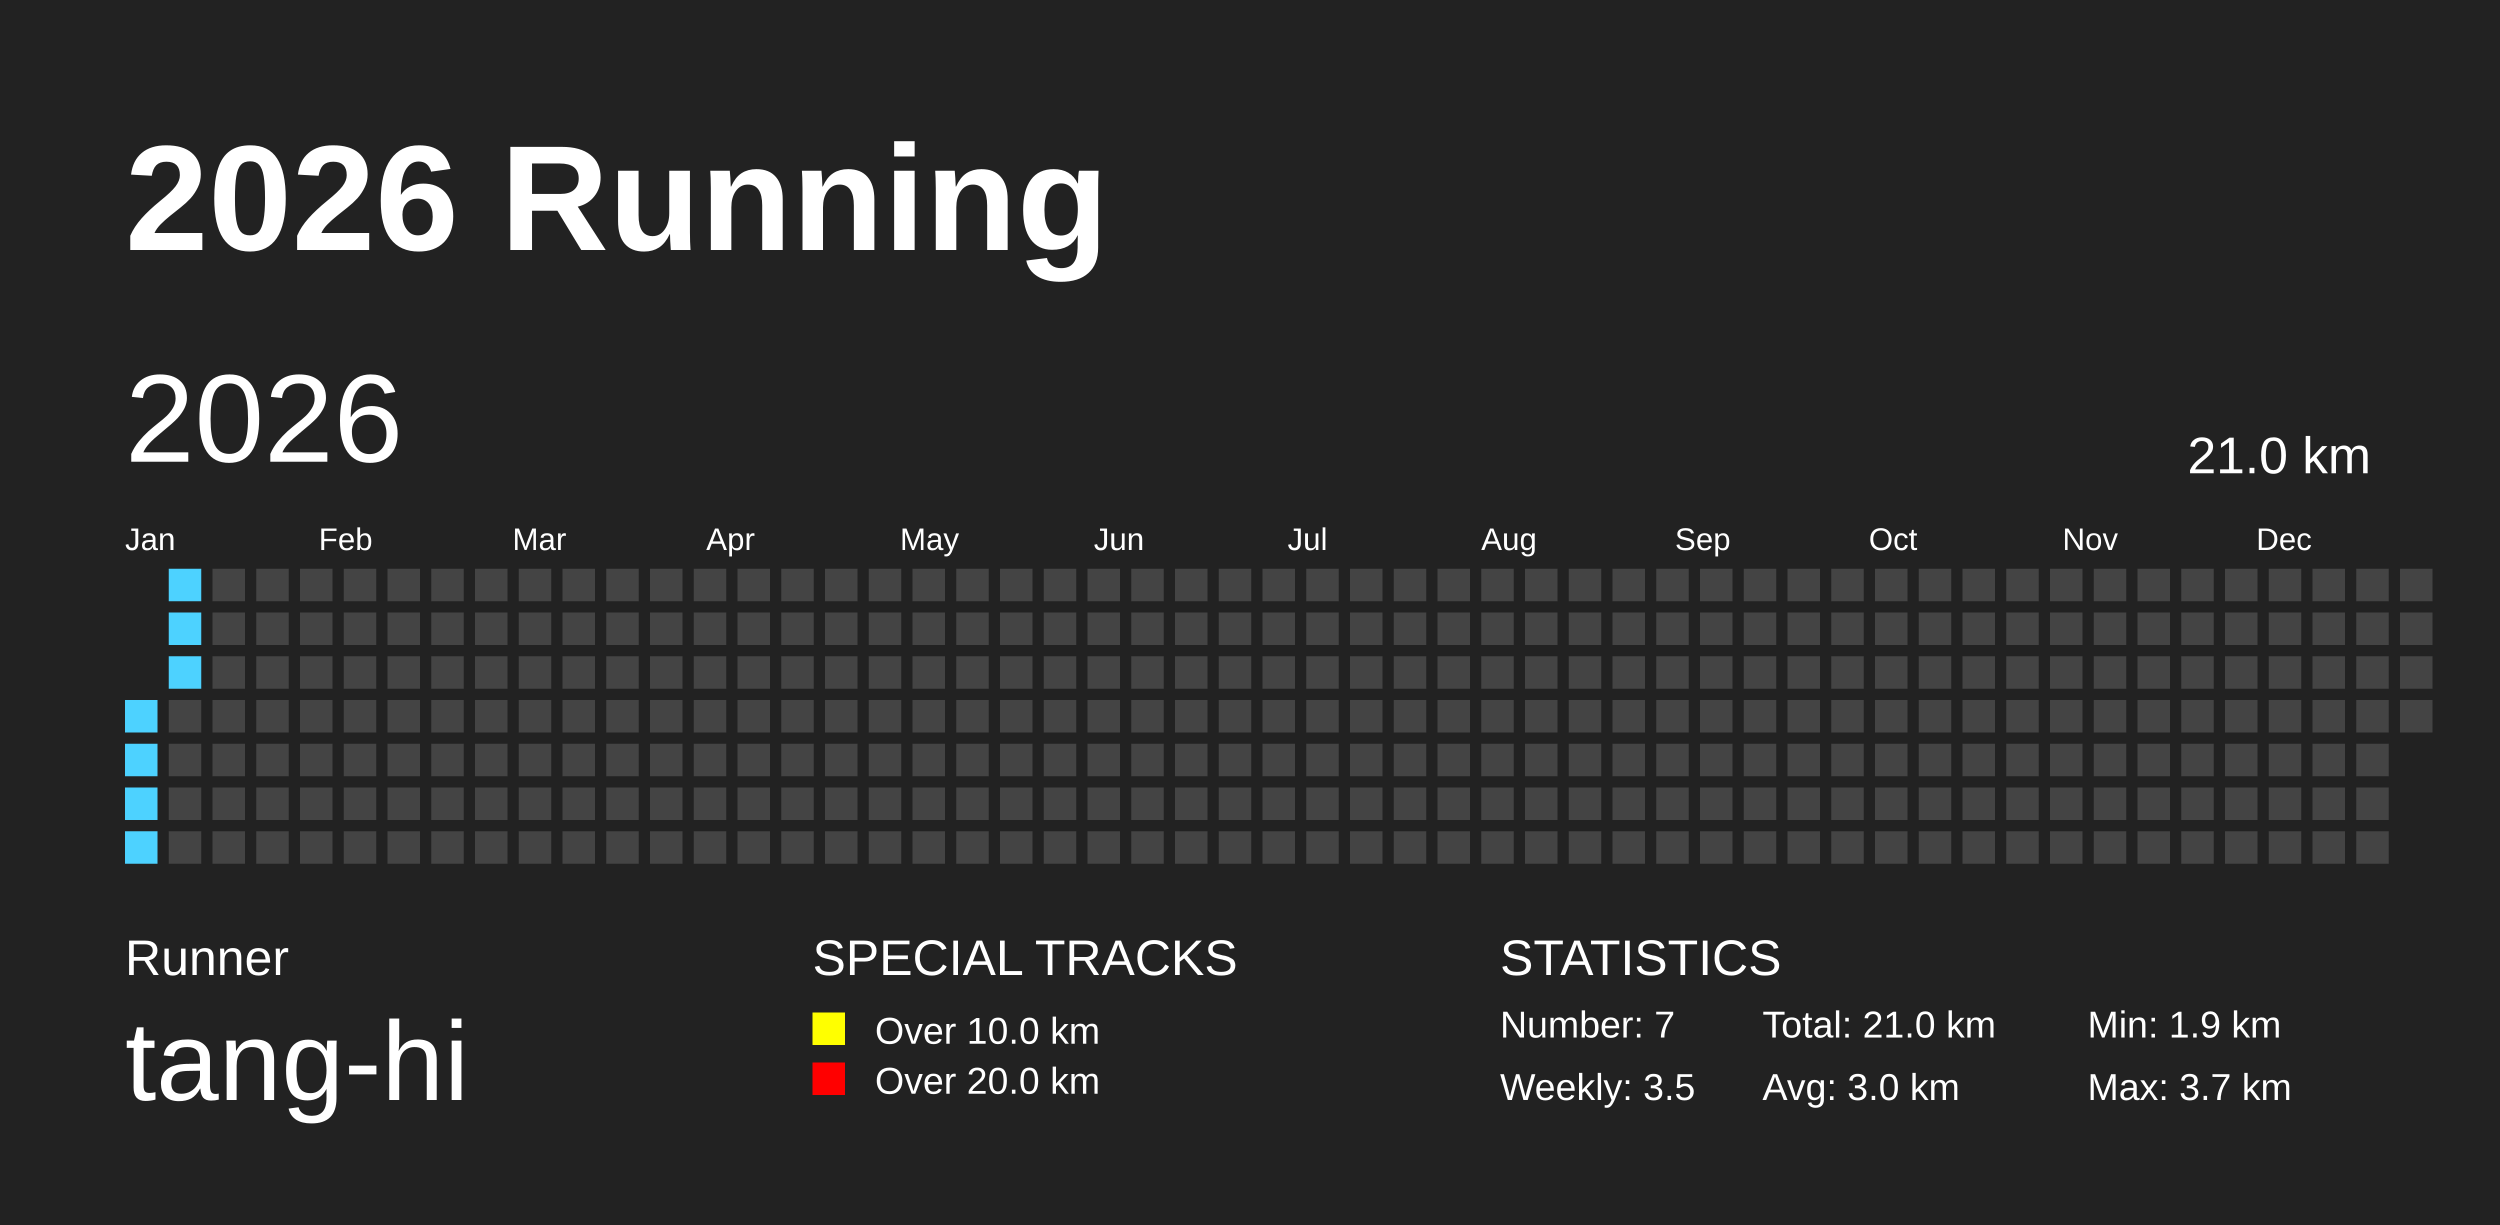
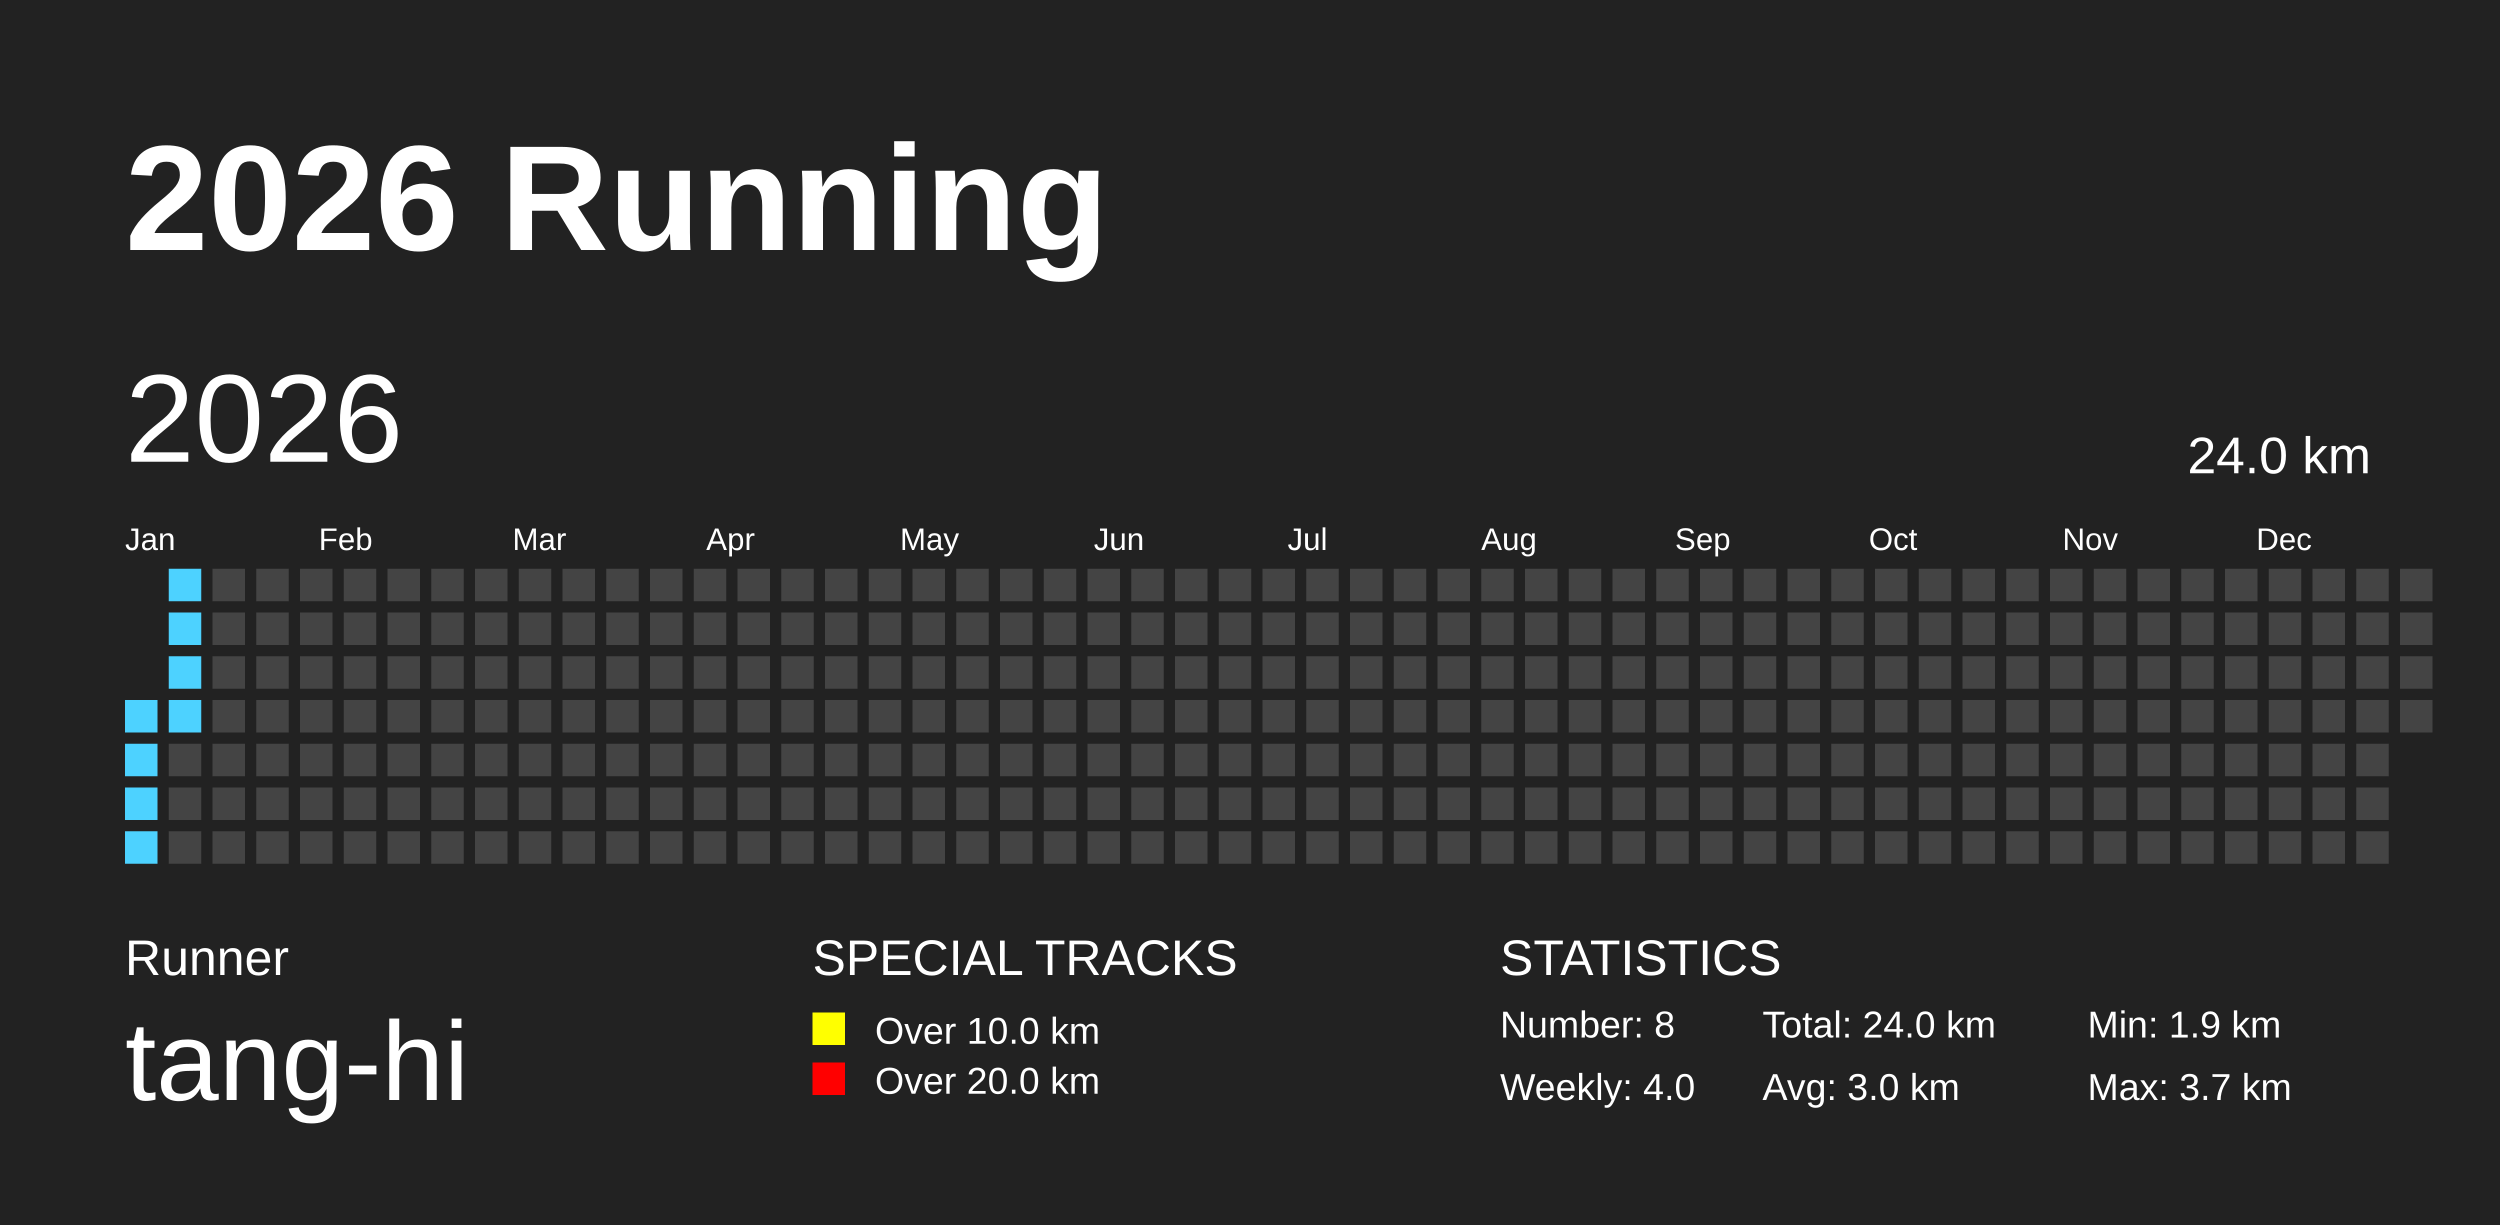
<svg xmlns="http://www.w3.org/2000/svg" baseProfile="full" height="98mm" version="1.1" viewBox="0,0,200,98" width="200mm">
  <defs />
  <rect fill="#222222" height="98" width="200" x="0" y="0" />
  <text fill="#FFFFFF" style="font-size:12px; font-family:Arial; font-weight:bold;" x="10" y="20">2026 Running</text>
  <text fill="#FFFFFF" style="font-size:4px; font-family:Arial" x="10" y="78">Runner</text>
  <text fill="#FFFFFF" style="font-size:9px; font-family:Arial" x="10" y="88">tang-hi</text>
  <text fill="#FFFFFF" style="font-size:4px; font-family:Arial" x="65" y="78">SPECIAL TRACKS</text>
  <rect fill="yellow" height="2.6" width="2.6" x="65" y="81" />
  <text fill="#FFFFFF" style="font-size:3px; font-family:Arial" x="70" y="83.5">Over 10.0 km</text>
  <rect fill="red" height="2.6" width="2.6" x="65" y="85" />
  <text fill="#FFFFFF" style="font-size:3px; font-family:Arial" x="70" y="87.5">Over 20.0 km</text>
  <text fill="#FFFFFF" style="font-size:4px; font-family:Arial" x="120" y="78">STATISTICS</text>
-   <text fill="#FFFFFF" style="font-size:3px; font-family:Arial" x="120" y="83">Number: 7</text>
-   <text fill="#FFFFFF" style="font-size:3px; font-family:Arial" x="120" y="88">Weekly: 3.5</text>
-   <text fill="#FFFFFF" style="font-size:3px; font-family:Arial" x="141" y="83">Total: 21.0 km</text>
+   <text fill="#FFFFFF" style="font-size:3px; font-family:Arial" x="120" y="83">Number: 8</text>
+   <text fill="#FFFFFF" style="font-size:3px; font-family:Arial" x="120" y="88">Weekly: 4.0</text>
+   <text fill="#FFFFFF" style="font-size:3px; font-family:Arial" x="141" y="83">Total: 24.0 km</text>
  <text fill="#FFFFFF" style="font-size:3px; font-family:Arial" x="141" y="88">Avg: 3.0 km</text>
  <text fill="#FFFFFF" style="font-size:3px; font-family:Arial" x="167" y="83">Min: 1.9 km</text>
  <text fill="#FFFFFF" style="font-size:3px; font-family:Arial" x="167" y="88">Max: 3.7 km</text>
  <text dominant-baseline="hanging" fill="#FFFFFF" style="font-size:10.0px; font-family:Arial;" x="10" y="30">2026</text>
-   <text dominant-baseline="hanging" fill="#FFFFFF" style="font-size:4.125px; font-family:Arial;" x="175" y="35">21.0 km</text>
+   <text dominant-baseline="hanging" fill="#FFFFFF" style="font-size:4.125px; font-family:Arial;" x="175" y="35">24.0 km</text>
  <text fill="#FFFFFF" style="font-size:2.5px; font-family:Arial" x="10.0" y="44">Jan</text>
  <text fill="#FFFFFF" style="font-size:2.5px; font-family:Arial" x="25.5" y="44">Feb</text>
  <text fill="#FFFFFF" style="font-size:2.5px; font-family:Arial" x="41.0" y="44">Mar</text>
  <text fill="#FFFFFF" style="font-size:2.5px; font-family:Arial" x="56.5" y="44">Apr</text>
  <text fill="#FFFFFF" style="font-size:2.5px; font-family:Arial" x="72.0" y="44">May</text>
  <text fill="#FFFFFF" style="font-size:2.5px; font-family:Arial" x="87.5" y="44">Jun</text>
  <text fill="#FFFFFF" style="font-size:2.5px; font-family:Arial" x="103.0" y="44">Jul</text>
  <text fill="#FFFFFF" style="font-size:2.5px; font-family:Arial" x="118.5" y="44">Aug</text>
  <text fill="#FFFFFF" style="font-size:2.5px; font-family:Arial" x="134.0" y="44">Sep</text>
  <text fill="#FFFFFF" style="font-size:2.5px; font-family:Arial" x="149.5" y="44">Oct</text>
  <text fill="#FFFFFF" style="font-size:2.5px; font-family:Arial" x="165.0" y="44">Nov</text>
  <text fill="#FFFFFF" style="font-size:2.5px; font-family:Arial" x="180.5" y="44">Dec</text>
  <rect fill="#4DD2FF" height="2.6" width="2.6" x="10.0" y="56.0" />
  <rect fill="#4DD2FF" height="2.6" width="2.6" x="10.0" y="59.5" />
  <rect fill="#4DD2FF" height="2.6" width="2.6" x="10.0" y="63.0" />
  <rect fill="#4DD2FF" height="2.6" width="2.6" x="10.0" y="66.5" />
  <rect fill="#4DD2FF" height="2.6" width="2.6" x="13.5" y="45.5" />
  <rect fill="#4DD2FF" height="2.6" width="2.6" x="13.5" y="49.0" />
  <rect fill="#4DD2FF" height="2.6" width="2.6" x="13.5" y="52.5" />
-   <rect fill="#444444" height="2.6" width="2.6" x="13.5" y="56.0" />
+   <rect fill="#4DD2FF" height="2.6" width="2.6" x="13.5" y="56.0" />
  <rect fill="#444444" height="2.6" width="2.6" x="13.5" y="59.5" />
  <rect fill="#444444" height="2.6" width="2.6" x="13.5" y="63.0" />
  <rect fill="#444444" height="2.6" width="2.6" x="13.5" y="66.5" />
  <rect fill="#444444" height="2.6" width="2.6" x="17.0" y="45.5" />
  <rect fill="#444444" height="2.6" width="2.6" x="17.0" y="49.0" />
  <rect fill="#444444" height="2.6" width="2.6" x="17.0" y="52.5" />
  <rect fill="#444444" height="2.6" width="2.6" x="17.0" y="56.0" />
  <rect fill="#444444" height="2.6" width="2.6" x="17.0" y="59.5" />
  <rect fill="#444444" height="2.6" width="2.6" x="17.0" y="63.0" />
  <rect fill="#444444" height="2.6" width="2.6" x="17.0" y="66.5" />
  <rect fill="#444444" height="2.6" width="2.6" x="20.5" y="45.5" />
  <rect fill="#444444" height="2.6" width="2.6" x="20.5" y="49.0" />
  <rect fill="#444444" height="2.6" width="2.6" x="20.5" y="52.5" />
  <rect fill="#444444" height="2.6" width="2.6" x="20.5" y="56.0" />
  <rect fill="#444444" height="2.6" width="2.6" x="20.5" y="59.5" />
  <rect fill="#444444" height="2.6" width="2.6" x="20.5" y="63.0" />
  <rect fill="#444444" height="2.6" width="2.6" x="20.5" y="66.5" />
  <rect fill="#444444" height="2.6" width="2.6" x="24.0" y="45.5" />
  <rect fill="#444444" height="2.6" width="2.6" x="24.0" y="49.0" />
  <rect fill="#444444" height="2.6" width="2.6" x="24.0" y="52.5" />
  <rect fill="#444444" height="2.6" width="2.6" x="24.0" y="56.0" />
  <rect fill="#444444" height="2.6" width="2.6" x="24.0" y="59.5" />
  <rect fill="#444444" height="2.6" width="2.6" x="24.0" y="63.0" />
  <rect fill="#444444" height="2.6" width="2.6" x="24.0" y="66.5" />
  <rect fill="#444444" height="2.6" width="2.6" x="27.5" y="45.5" />
  <rect fill="#444444" height="2.6" width="2.6" x="27.5" y="49.0" />
  <rect fill="#444444" height="2.6" width="2.6" x="27.5" y="52.5" />
  <rect fill="#444444" height="2.6" width="2.6" x="27.5" y="56.0" />
  <rect fill="#444444" height="2.6" width="2.6" x="27.5" y="59.5" />
  <rect fill="#444444" height="2.6" width="2.6" x="27.5" y="63.0" />
  <rect fill="#444444" height="2.6" width="2.6" x="27.5" y="66.5" />
  <rect fill="#444444" height="2.6" width="2.6" x="31.0" y="45.5" />
  <rect fill="#444444" height="2.6" width="2.6" x="31.0" y="49.0" />
  <rect fill="#444444" height="2.6" width="2.6" x="31.0" y="52.5" />
  <rect fill="#444444" height="2.6" width="2.6" x="31.0" y="56.0" />
  <rect fill="#444444" height="2.6" width="2.6" x="31.0" y="59.5" />
  <rect fill="#444444" height="2.6" width="2.6" x="31.0" y="63.0" />
  <rect fill="#444444" height="2.6" width="2.6" x="31.0" y="66.5" />
  <rect fill="#444444" height="2.6" width="2.6" x="34.5" y="45.5" />
  <rect fill="#444444" height="2.6" width="2.6" x="34.5" y="49.0" />
  <rect fill="#444444" height="2.6" width="2.6" x="34.5" y="52.5" />
  <rect fill="#444444" height="2.6" width="2.6" x="34.5" y="56.0" />
  <rect fill="#444444" height="2.6" width="2.6" x="34.5" y="59.5" />
  <rect fill="#444444" height="2.6" width="2.6" x="34.5" y="63.0" />
  <rect fill="#444444" height="2.6" width="2.6" x="34.5" y="66.5" />
  <rect fill="#444444" height="2.6" width="2.6" x="38.0" y="45.5" />
  <rect fill="#444444" height="2.6" width="2.6" x="38.0" y="49.0" />
  <rect fill="#444444" height="2.6" width="2.6" x="38.0" y="52.5" />
  <rect fill="#444444" height="2.6" width="2.6" x="38.0" y="56.0" />
  <rect fill="#444444" height="2.6" width="2.6" x="38.0" y="59.5" />
  <rect fill="#444444" height="2.6" width="2.6" x="38.0" y="63.0" />
  <rect fill="#444444" height="2.6" width="2.6" x="38.0" y="66.5" />
  <rect fill="#444444" height="2.6" width="2.6" x="41.5" y="45.5" />
  <rect fill="#444444" height="2.6" width="2.6" x="41.5" y="49.0" />
  <rect fill="#444444" height="2.6" width="2.6" x="41.5" y="52.5" />
  <rect fill="#444444" height="2.6" width="2.6" x="41.5" y="56.0" />
  <rect fill="#444444" height="2.6" width="2.6" x="41.5" y="59.5" />
  <rect fill="#444444" height="2.6" width="2.6" x="41.5" y="63.0" />
  <rect fill="#444444" height="2.6" width="2.6" x="41.5" y="66.5" />
  <rect fill="#444444" height="2.6" width="2.6" x="45.0" y="45.5" />
  <rect fill="#444444" height="2.6" width="2.6" x="45.0" y="49.0" />
  <rect fill="#444444" height="2.6" width="2.6" x="45.0" y="52.5" />
  <rect fill="#444444" height="2.6" width="2.6" x="45.0" y="56.0" />
  <rect fill="#444444" height="2.6" width="2.6" x="45.0" y="59.5" />
  <rect fill="#444444" height="2.6" width="2.6" x="45.0" y="63.0" />
  <rect fill="#444444" height="2.6" width="2.6" x="45.0" y="66.5" />
  <rect fill="#444444" height="2.6" width="2.6" x="48.5" y="45.5" />
  <rect fill="#444444" height="2.6" width="2.6" x="48.5" y="49.0" />
  <rect fill="#444444" height="2.6" width="2.6" x="48.5" y="52.5" />
  <rect fill="#444444" height="2.6" width="2.6" x="48.5" y="56.0" />
  <rect fill="#444444" height="2.6" width="2.6" x="48.5" y="59.5" />
  <rect fill="#444444" height="2.6" width="2.6" x="48.5" y="63.0" />
  <rect fill="#444444" height="2.6" width="2.6" x="48.5" y="66.5" />
  <rect fill="#444444" height="2.6" width="2.6" x="52.0" y="45.5" />
  <rect fill="#444444" height="2.6" width="2.6" x="52.0" y="49.0" />
  <rect fill="#444444" height="2.6" width="2.6" x="52.0" y="52.5" />
  <rect fill="#444444" height="2.6" width="2.6" x="52.0" y="56.0" />
  <rect fill="#444444" height="2.6" width="2.6" x="52.0" y="59.5" />
  <rect fill="#444444" height="2.6" width="2.6" x="52.0" y="63.0" />
  <rect fill="#444444" height="2.6" width="2.6" x="52.0" y="66.5" />
  <rect fill="#444444" height="2.6" width="2.6" x="55.5" y="45.5" />
  <rect fill="#444444" height="2.6" width="2.6" x="55.5" y="49.0" />
  <rect fill="#444444" height="2.6" width="2.6" x="55.5" y="52.5" />
  <rect fill="#444444" height="2.6" width="2.6" x="55.5" y="56.0" />
  <rect fill="#444444" height="2.6" width="2.6" x="55.5" y="59.5" />
  <rect fill="#444444" height="2.6" width="2.6" x="55.5" y="63.0" />
  <rect fill="#444444" height="2.6" width="2.6" x="55.5" y="66.5" />
  <rect fill="#444444" height="2.6" width="2.6" x="59.0" y="45.5" />
  <rect fill="#444444" height="2.6" width="2.6" x="59.0" y="49.0" />
  <rect fill="#444444" height="2.6" width="2.6" x="59.0" y="52.5" />
  <rect fill="#444444" height="2.6" width="2.6" x="59.0" y="56.0" />
  <rect fill="#444444" height="2.6" width="2.6" x="59.0" y="59.5" />
  <rect fill="#444444" height="2.6" width="2.6" x="59.0" y="63.0" />
  <rect fill="#444444" height="2.6" width="2.6" x="59.0" y="66.5" />
  <rect fill="#444444" height="2.6" width="2.6" x="62.5" y="45.5" />
  <rect fill="#444444" height="2.6" width="2.6" x="62.5" y="49.0" />
  <rect fill="#444444" height="2.6" width="2.6" x="62.5" y="52.5" />
  <rect fill="#444444" height="2.6" width="2.6" x="62.5" y="56.0" />
  <rect fill="#444444" height="2.6" width="2.6" x="62.5" y="59.5" />
  <rect fill="#444444" height="2.6" width="2.6" x="62.5" y="63.0" />
  <rect fill="#444444" height="2.6" width="2.6" x="62.5" y="66.5" />
  <rect fill="#444444" height="2.6" width="2.6" x="66.0" y="45.5" />
  <rect fill="#444444" height="2.6" width="2.6" x="66.0" y="49.0" />
  <rect fill="#444444" height="2.6" width="2.6" x="66.0" y="52.5" />
  <rect fill="#444444" height="2.6" width="2.6" x="66.0" y="56.0" />
  <rect fill="#444444" height="2.6" width="2.6" x="66.0" y="59.5" />
  <rect fill="#444444" height="2.6" width="2.6" x="66.0" y="63.0" />
  <rect fill="#444444" height="2.6" width="2.6" x="66.0" y="66.5" />
  <rect fill="#444444" height="2.6" width="2.6" x="69.5" y="45.5" />
  <rect fill="#444444" height="2.6" width="2.6" x="69.5" y="49.0" />
  <rect fill="#444444" height="2.6" width="2.6" x="69.5" y="52.5" />
  <rect fill="#444444" height="2.6" width="2.6" x="69.5" y="56.0" />
  <rect fill="#444444" height="2.6" width="2.6" x="69.5" y="59.5" />
  <rect fill="#444444" height="2.6" width="2.6" x="69.5" y="63.0" />
  <rect fill="#444444" height="2.6" width="2.6" x="69.5" y="66.5" />
  <rect fill="#444444" height="2.6" width="2.6" x="73.0" y="45.5" />
  <rect fill="#444444" height="2.6" width="2.6" x="73.0" y="49.0" />
  <rect fill="#444444" height="2.6" width="2.6" x="73.0" y="52.5" />
  <rect fill="#444444" height="2.6" width="2.6" x="73.0" y="56.0" />
  <rect fill="#444444" height="2.6" width="2.6" x="73.0" y="59.5" />
  <rect fill="#444444" height="2.6" width="2.6" x="73.0" y="63.0" />
  <rect fill="#444444" height="2.6" width="2.6" x="73.0" y="66.5" />
  <rect fill="#444444" height="2.6" width="2.6" x="76.5" y="45.5" />
  <rect fill="#444444" height="2.6" width="2.6" x="76.5" y="49.0" />
  <rect fill="#444444" height="2.6" width="2.6" x="76.5" y="52.5" />
  <rect fill="#444444" height="2.6" width="2.6" x="76.5" y="56.0" />
  <rect fill="#444444" height="2.6" width="2.6" x="76.5" y="59.5" />
  <rect fill="#444444" height="2.6" width="2.6" x="76.5" y="63.0" />
  <rect fill="#444444" height="2.6" width="2.6" x="76.5" y="66.5" />
  <rect fill="#444444" height="2.6" width="2.6" x="80.0" y="45.5" />
  <rect fill="#444444" height="2.6" width="2.6" x="80.0" y="49.0" />
  <rect fill="#444444" height="2.6" width="2.6" x="80.0" y="52.5" />
  <rect fill="#444444" height="2.6" width="2.6" x="80.0" y="56.0" />
  <rect fill="#444444" height="2.6" width="2.6" x="80.0" y="59.5" />
  <rect fill="#444444" height="2.6" width="2.6" x="80.0" y="63.0" />
  <rect fill="#444444" height="2.6" width="2.6" x="80.0" y="66.5" />
  <rect fill="#444444" height="2.6" width="2.6" x="83.5" y="45.5" />
  <rect fill="#444444" height="2.6" width="2.6" x="83.5" y="49.0" />
  <rect fill="#444444" height="2.6" width="2.6" x="83.5" y="52.5" />
  <rect fill="#444444" height="2.6" width="2.6" x="83.5" y="56.0" />
  <rect fill="#444444" height="2.6" width="2.6" x="83.5" y="59.5" />
  <rect fill="#444444" height="2.6" width="2.6" x="83.5" y="63.0" />
  <rect fill="#444444" height="2.6" width="2.6" x="83.5" y="66.5" />
  <rect fill="#444444" height="2.6" width="2.6" x="87.0" y="45.5" />
  <rect fill="#444444" height="2.6" width="2.6" x="87.0" y="49.0" />
  <rect fill="#444444" height="2.6" width="2.6" x="87.0" y="52.5" />
  <rect fill="#444444" height="2.6" width="2.6" x="87.0" y="56.0" />
  <rect fill="#444444" height="2.6" width="2.6" x="87.0" y="59.5" />
  <rect fill="#444444" height="2.6" width="2.6" x="87.0" y="63.0" />
  <rect fill="#444444" height="2.6" width="2.6" x="87.0" y="66.5" />
  <rect fill="#444444" height="2.6" width="2.6" x="90.5" y="45.5" />
  <rect fill="#444444" height="2.6" width="2.6" x="90.5" y="49.0" />
  <rect fill="#444444" height="2.6" width="2.6" x="90.5" y="52.5" />
  <rect fill="#444444" height="2.6" width="2.6" x="90.5" y="56.0" />
  <rect fill="#444444" height="2.6" width="2.6" x="90.5" y="59.5" />
  <rect fill="#444444" height="2.6" width="2.6" x="90.5" y="63.0" />
  <rect fill="#444444" height="2.6" width="2.6" x="90.5" y="66.5" />
  <rect fill="#444444" height="2.6" width="2.6" x="94.0" y="45.5" />
  <rect fill="#444444" height="2.6" width="2.6" x="94.0" y="49.0" />
  <rect fill="#444444" height="2.6" width="2.6" x="94.0" y="52.5" />
  <rect fill="#444444" height="2.6" width="2.6" x="94.0" y="56.0" />
  <rect fill="#444444" height="2.6" width="2.6" x="94.0" y="59.5" />
  <rect fill="#444444" height="2.6" width="2.6" x="94.0" y="63.0" />
  <rect fill="#444444" height="2.6" width="2.6" x="94.0" y="66.5" />
  <rect fill="#444444" height="2.6" width="2.6" x="97.5" y="45.5" />
  <rect fill="#444444" height="2.6" width="2.6" x="97.5" y="49.0" />
  <rect fill="#444444" height="2.6" width="2.6" x="97.5" y="52.5" />
  <rect fill="#444444" height="2.6" width="2.6" x="97.5" y="56.0" />
  <rect fill="#444444" height="2.6" width="2.6" x="97.5" y="59.5" />
  <rect fill="#444444" height="2.6" width="2.6" x="97.5" y="63.0" />
  <rect fill="#444444" height="2.6" width="2.6" x="97.5" y="66.5" />
  <rect fill="#444444" height="2.6" width="2.6" x="101.0" y="45.5" />
  <rect fill="#444444" height="2.6" width="2.6" x="101.0" y="49.0" />
  <rect fill="#444444" height="2.6" width="2.6" x="101.0" y="52.5" />
  <rect fill="#444444" height="2.6" width="2.6" x="101.0" y="56.0" />
  <rect fill="#444444" height="2.6" width="2.6" x="101.0" y="59.5" />
  <rect fill="#444444" height="2.6" width="2.6" x="101.0" y="63.0" />
  <rect fill="#444444" height="2.6" width="2.6" x="101.0" y="66.5" />
  <rect fill="#444444" height="2.6" width="2.6" x="104.5" y="45.5" />
  <rect fill="#444444" height="2.6" width="2.6" x="104.5" y="49.0" />
  <rect fill="#444444" height="2.6" width="2.6" x="104.5" y="52.5" />
  <rect fill="#444444" height="2.6" width="2.6" x="104.5" y="56.0" />
  <rect fill="#444444" height="2.6" width="2.6" x="104.5" y="59.5" />
  <rect fill="#444444" height="2.6" width="2.6" x="104.5" y="63.0" />
  <rect fill="#444444" height="2.6" width="2.6" x="104.5" y="66.5" />
  <rect fill="#444444" height="2.6" width="2.6" x="108.0" y="45.5" />
  <rect fill="#444444" height="2.6" width="2.6" x="108.0" y="49.0" />
  <rect fill="#444444" height="2.6" width="2.6" x="108.0" y="52.5" />
  <rect fill="#444444" height="2.6" width="2.6" x="108.0" y="56.0" />
  <rect fill="#444444" height="2.6" width="2.6" x="108.0" y="59.5" />
  <rect fill="#444444" height="2.6" width="2.6" x="108.0" y="63.0" />
  <rect fill="#444444" height="2.6" width="2.6" x="108.0" y="66.5" />
  <rect fill="#444444" height="2.6" width="2.6" x="111.5" y="45.5" />
  <rect fill="#444444" height="2.6" width="2.6" x="111.5" y="49.0" />
  <rect fill="#444444" height="2.6" width="2.6" x="111.5" y="52.5" />
  <rect fill="#444444" height="2.6" width="2.6" x="111.5" y="56.0" />
  <rect fill="#444444" height="2.6" width="2.6" x="111.5" y="59.5" />
  <rect fill="#444444" height="2.6" width="2.6" x="111.5" y="63.0" />
  <rect fill="#444444" height="2.6" width="2.6" x="111.5" y="66.5" />
  <rect fill="#444444" height="2.6" width="2.6" x="115.0" y="45.5" />
  <rect fill="#444444" height="2.6" width="2.6" x="115.0" y="49.0" />
  <rect fill="#444444" height="2.6" width="2.6" x="115.0" y="52.5" />
  <rect fill="#444444" height="2.6" width="2.6" x="115.0" y="56.0" />
  <rect fill="#444444" height="2.6" width="2.6" x="115.0" y="59.5" />
  <rect fill="#444444" height="2.6" width="2.6" x="115.0" y="63.0" />
  <rect fill="#444444" height="2.6" width="2.6" x="115.0" y="66.5" />
  <rect fill="#444444" height="2.6" width="2.6" x="118.5" y="45.5" />
  <rect fill="#444444" height="2.6" width="2.6" x="118.5" y="49.0" />
  <rect fill="#444444" height="2.6" width="2.6" x="118.5" y="52.5" />
  <rect fill="#444444" height="2.6" width="2.6" x="118.5" y="56.0" />
  <rect fill="#444444" height="2.6" width="2.6" x="118.5" y="59.5" />
  <rect fill="#444444" height="2.6" width="2.6" x="118.5" y="63.0" />
  <rect fill="#444444" height="2.6" width="2.6" x="118.5" y="66.5" />
  <rect fill="#444444" height="2.6" width="2.6" x="122.0" y="45.5" />
  <rect fill="#444444" height="2.6" width="2.6" x="122.0" y="49.0" />
  <rect fill="#444444" height="2.6" width="2.6" x="122.0" y="52.5" />
  <rect fill="#444444" height="2.6" width="2.6" x="122.0" y="56.0" />
  <rect fill="#444444" height="2.6" width="2.6" x="122.0" y="59.5" />
  <rect fill="#444444" height="2.6" width="2.6" x="122.0" y="63.0" />
  <rect fill="#444444" height="2.6" width="2.6" x="122.0" y="66.5" />
  <rect fill="#444444" height="2.6" width="2.6" x="125.5" y="45.5" />
  <rect fill="#444444" height="2.6" width="2.6" x="125.5" y="49.0" />
  <rect fill="#444444" height="2.6" width="2.6" x="125.5" y="52.5" />
  <rect fill="#444444" height="2.6" width="2.6" x="125.5" y="56.0" />
  <rect fill="#444444" height="2.6" width="2.6" x="125.5" y="59.5" />
  <rect fill="#444444" height="2.6" width="2.6" x="125.5" y="63.0" />
  <rect fill="#444444" height="2.6" width="2.6" x="125.5" y="66.5" />
  <rect fill="#444444" height="2.6" width="2.6" x="129.0" y="45.5" />
  <rect fill="#444444" height="2.6" width="2.6" x="129.0" y="49.0" />
  <rect fill="#444444" height="2.6" width="2.6" x="129.0" y="52.5" />
  <rect fill="#444444" height="2.6" width="2.6" x="129.0" y="56.0" />
  <rect fill="#444444" height="2.6" width="2.6" x="129.0" y="59.5" />
  <rect fill="#444444" height="2.6" width="2.6" x="129.0" y="63.0" />
  <rect fill="#444444" height="2.6" width="2.6" x="129.0" y="66.5" />
  <rect fill="#444444" height="2.6" width="2.6" x="132.5" y="45.5" />
  <rect fill="#444444" height="2.6" width="2.6" x="132.5" y="49.0" />
  <rect fill="#444444" height="2.6" width="2.6" x="132.5" y="52.5" />
  <rect fill="#444444" height="2.6" width="2.6" x="132.5" y="56.0" />
  <rect fill="#444444" height="2.6" width="2.6" x="132.5" y="59.5" />
  <rect fill="#444444" height="2.6" width="2.6" x="132.5" y="63.0" />
  <rect fill="#444444" height="2.6" width="2.6" x="132.5" y="66.5" />
  <rect fill="#444444" height="2.6" width="2.6" x="136.0" y="45.5" />
  <rect fill="#444444" height="2.6" width="2.6" x="136.0" y="49.0" />
  <rect fill="#444444" height="2.6" width="2.6" x="136.0" y="52.5" />
  <rect fill="#444444" height="2.6" width="2.6" x="136.0" y="56.0" />
  <rect fill="#444444" height="2.6" width="2.6" x="136.0" y="59.5" />
  <rect fill="#444444" height="2.6" width="2.6" x="136.0" y="63.0" />
  <rect fill="#444444" height="2.6" width="2.6" x="136.0" y="66.5" />
  <rect fill="#444444" height="2.6" width="2.6" x="139.5" y="45.5" />
  <rect fill="#444444" height="2.6" width="2.6" x="139.5" y="49.0" />
  <rect fill="#444444" height="2.6" width="2.6" x="139.5" y="52.5" />
  <rect fill="#444444" height="2.6" width="2.6" x="139.5" y="56.0" />
  <rect fill="#444444" height="2.6" width="2.6" x="139.5" y="59.5" />
  <rect fill="#444444" height="2.6" width="2.6" x="139.5" y="63.0" />
  <rect fill="#444444" height="2.6" width="2.6" x="139.5" y="66.5" />
  <rect fill="#444444" height="2.6" width="2.6" x="143.0" y="45.5" />
  <rect fill="#444444" height="2.6" width="2.6" x="143.0" y="49.0" />
  <rect fill="#444444" height="2.6" width="2.6" x="143.0" y="52.5" />
  <rect fill="#444444" height="2.6" width="2.6" x="143.0" y="56.0" />
  <rect fill="#444444" height="2.6" width="2.6" x="143.0" y="59.5" />
  <rect fill="#444444" height="2.6" width="2.6" x="143.0" y="63.0" />
  <rect fill="#444444" height="2.6" width="2.6" x="143.0" y="66.5" />
  <rect fill="#444444" height="2.6" width="2.6" x="146.5" y="45.5" />
  <rect fill="#444444" height="2.6" width="2.6" x="146.5" y="49.0" />
  <rect fill="#444444" height="2.6" width="2.6" x="146.5" y="52.5" />
  <rect fill="#444444" height="2.6" width="2.6" x="146.5" y="56.0" />
  <rect fill="#444444" height="2.6" width="2.6" x="146.5" y="59.5" />
  <rect fill="#444444" height="2.6" width="2.6" x="146.5" y="63.0" />
  <rect fill="#444444" height="2.6" width="2.6" x="146.5" y="66.5" />
  <rect fill="#444444" height="2.6" width="2.6" x="150.0" y="45.5" />
  <rect fill="#444444" height="2.6" width="2.6" x="150.0" y="49.0" />
  <rect fill="#444444" height="2.6" width="2.6" x="150.0" y="52.5" />
  <rect fill="#444444" height="2.6" width="2.6" x="150.0" y="56.0" />
  <rect fill="#444444" height="2.6" width="2.6" x="150.0" y="59.5" />
  <rect fill="#444444" height="2.6" width="2.6" x="150.0" y="63.0" />
  <rect fill="#444444" height="2.6" width="2.6" x="150.0" y="66.5" />
  <rect fill="#444444" height="2.6" width="2.6" x="153.5" y="45.5" />
  <rect fill="#444444" height="2.6" width="2.6" x="153.5" y="49.0" />
  <rect fill="#444444" height="2.6" width="2.6" x="153.5" y="52.5" />
  <rect fill="#444444" height="2.6" width="2.6" x="153.5" y="56.0" />
  <rect fill="#444444" height="2.6" width="2.6" x="153.5" y="59.5" />
  <rect fill="#444444" height="2.6" width="2.6" x="153.5" y="63.0" />
  <rect fill="#444444" height="2.6" width="2.6" x="153.5" y="66.5" />
  <rect fill="#444444" height="2.6" width="2.6" x="157.0" y="45.5" />
  <rect fill="#444444" height="2.6" width="2.6" x="157.0" y="49.0" />
  <rect fill="#444444" height="2.6" width="2.6" x="157.0" y="52.5" />
  <rect fill="#444444" height="2.6" width="2.6" x="157.0" y="56.0" />
  <rect fill="#444444" height="2.6" width="2.6" x="157.0" y="59.5" />
  <rect fill="#444444" height="2.6" width="2.6" x="157.0" y="63.0" />
  <rect fill="#444444" height="2.6" width="2.6" x="157.0" y="66.5" />
  <rect fill="#444444" height="2.6" width="2.6" x="160.5" y="45.5" />
  <rect fill="#444444" height="2.6" width="2.6" x="160.5" y="49.0" />
  <rect fill="#444444" height="2.6" width="2.6" x="160.5" y="52.5" />
  <rect fill="#444444" height="2.6" width="2.6" x="160.5" y="56.0" />
  <rect fill="#444444" height="2.6" width="2.6" x="160.5" y="59.5" />
  <rect fill="#444444" height="2.6" width="2.6" x="160.5" y="63.0" />
  <rect fill="#444444" height="2.6" width="2.6" x="160.5" y="66.5" />
  <rect fill="#444444" height="2.6" width="2.6" x="164.0" y="45.5" />
  <rect fill="#444444" height="2.6" width="2.6" x="164.0" y="49.0" />
  <rect fill="#444444" height="2.6" width="2.6" x="164.0" y="52.5" />
  <rect fill="#444444" height="2.6" width="2.6" x="164.0" y="56.0" />
  <rect fill="#444444" height="2.6" width="2.6" x="164.0" y="59.5" />
  <rect fill="#444444" height="2.6" width="2.6" x="164.0" y="63.0" />
  <rect fill="#444444" height="2.6" width="2.6" x="164.0" y="66.5" />
  <rect fill="#444444" height="2.6" width="2.6" x="167.5" y="45.5" />
  <rect fill="#444444" height="2.6" width="2.6" x="167.5" y="49.0" />
  <rect fill="#444444" height="2.6" width="2.6" x="167.5" y="52.5" />
  <rect fill="#444444" height="2.6" width="2.6" x="167.5" y="56.0" />
  <rect fill="#444444" height="2.6" width="2.6" x="167.5" y="59.5" />
  <rect fill="#444444" height="2.6" width="2.6" x="167.5" y="63.0" />
  <rect fill="#444444" height="2.6" width="2.6" x="167.5" y="66.5" />
  <rect fill="#444444" height="2.6" width="2.6" x="171.0" y="45.5" />
  <rect fill="#444444" height="2.6" width="2.6" x="171.0" y="49.0" />
  <rect fill="#444444" height="2.6" width="2.6" x="171.0" y="52.5" />
  <rect fill="#444444" height="2.6" width="2.6" x="171.0" y="56.0" />
  <rect fill="#444444" height="2.6" width="2.6" x="171.0" y="59.5" />
  <rect fill="#444444" height="2.6" width="2.6" x="171.0" y="63.0" />
  <rect fill="#444444" height="2.6" width="2.6" x="171.0" y="66.5" />
  <rect fill="#444444" height="2.6" width="2.6" x="174.5" y="45.5" />
  <rect fill="#444444" height="2.6" width="2.6" x="174.5" y="49.0" />
  <rect fill="#444444" height="2.6" width="2.6" x="174.5" y="52.5" />
  <rect fill="#444444" height="2.6" width="2.6" x="174.5" y="56.0" />
  <rect fill="#444444" height="2.6" width="2.6" x="174.5" y="59.5" />
  <rect fill="#444444" height="2.6" width="2.6" x="174.5" y="63.0" />
  <rect fill="#444444" height="2.6" width="2.6" x="174.5" y="66.5" />
  <rect fill="#444444" height="2.6" width="2.6" x="178.0" y="45.5" />
  <rect fill="#444444" height="2.6" width="2.6" x="178.0" y="49.0" />
  <rect fill="#444444" height="2.6" width="2.6" x="178.0" y="52.5" />
  <rect fill="#444444" height="2.6" width="2.6" x="178.0" y="56.0" />
  <rect fill="#444444" height="2.6" width="2.6" x="178.0" y="59.5" />
  <rect fill="#444444" height="2.6" width="2.6" x="178.0" y="63.0" />
  <rect fill="#444444" height="2.6" width="2.6" x="178.0" y="66.5" />
  <rect fill="#444444" height="2.6" width="2.6" x="181.5" y="45.5" />
  <rect fill="#444444" height="2.6" width="2.6" x="181.5" y="49.0" />
  <rect fill="#444444" height="2.6" width="2.6" x="181.5" y="52.5" />
  <rect fill="#444444" height="2.6" width="2.6" x="181.5" y="56.0" />
  <rect fill="#444444" height="2.6" width="2.6" x="181.5" y="59.5" />
  <rect fill="#444444" height="2.6" width="2.6" x="181.5" y="63.0" />
  <rect fill="#444444" height="2.6" width="2.6" x="181.5" y="66.5" />
  <rect fill="#444444" height="2.6" width="2.6" x="185.0" y="45.5" />
  <rect fill="#444444" height="2.6" width="2.6" x="185.0" y="49.0" />
  <rect fill="#444444" height="2.6" width="2.6" x="185.0" y="52.5" />
  <rect fill="#444444" height="2.6" width="2.6" x="185.0" y="56.0" />
  <rect fill="#444444" height="2.6" width="2.6" x="185.0" y="59.5" />
  <rect fill="#444444" height="2.6" width="2.6" x="185.0" y="63.0" />
  <rect fill="#444444" height="2.6" width="2.6" x="185.0" y="66.5" />
  <rect fill="#444444" height="2.6" width="2.6" x="188.5" y="45.5" />
  <rect fill="#444444" height="2.6" width="2.6" x="188.5" y="49.0" />
  <rect fill="#444444" height="2.6" width="2.6" x="188.5" y="52.5" />
  <rect fill="#444444" height="2.6" width="2.6" x="188.5" y="56.0" />
  <rect fill="#444444" height="2.6" width="2.6" x="188.5" y="59.5" />
  <rect fill="#444444" height="2.6" width="2.6" x="188.5" y="63.0" />
  <rect fill="#444444" height="2.6" width="2.6" x="188.5" y="66.5" />
  <rect fill="#444444" height="2.6" width="2.6" x="192.0" y="45.5" />
  <rect fill="#444444" height="2.6" width="2.6" x="192.0" y="49.0" />
  <rect fill="#444444" height="2.6" width="2.6" x="192.0" y="52.5" />
  <rect fill="#444444" height="2.6" width="2.6" x="192.0" y="56.0" />
</svg>
